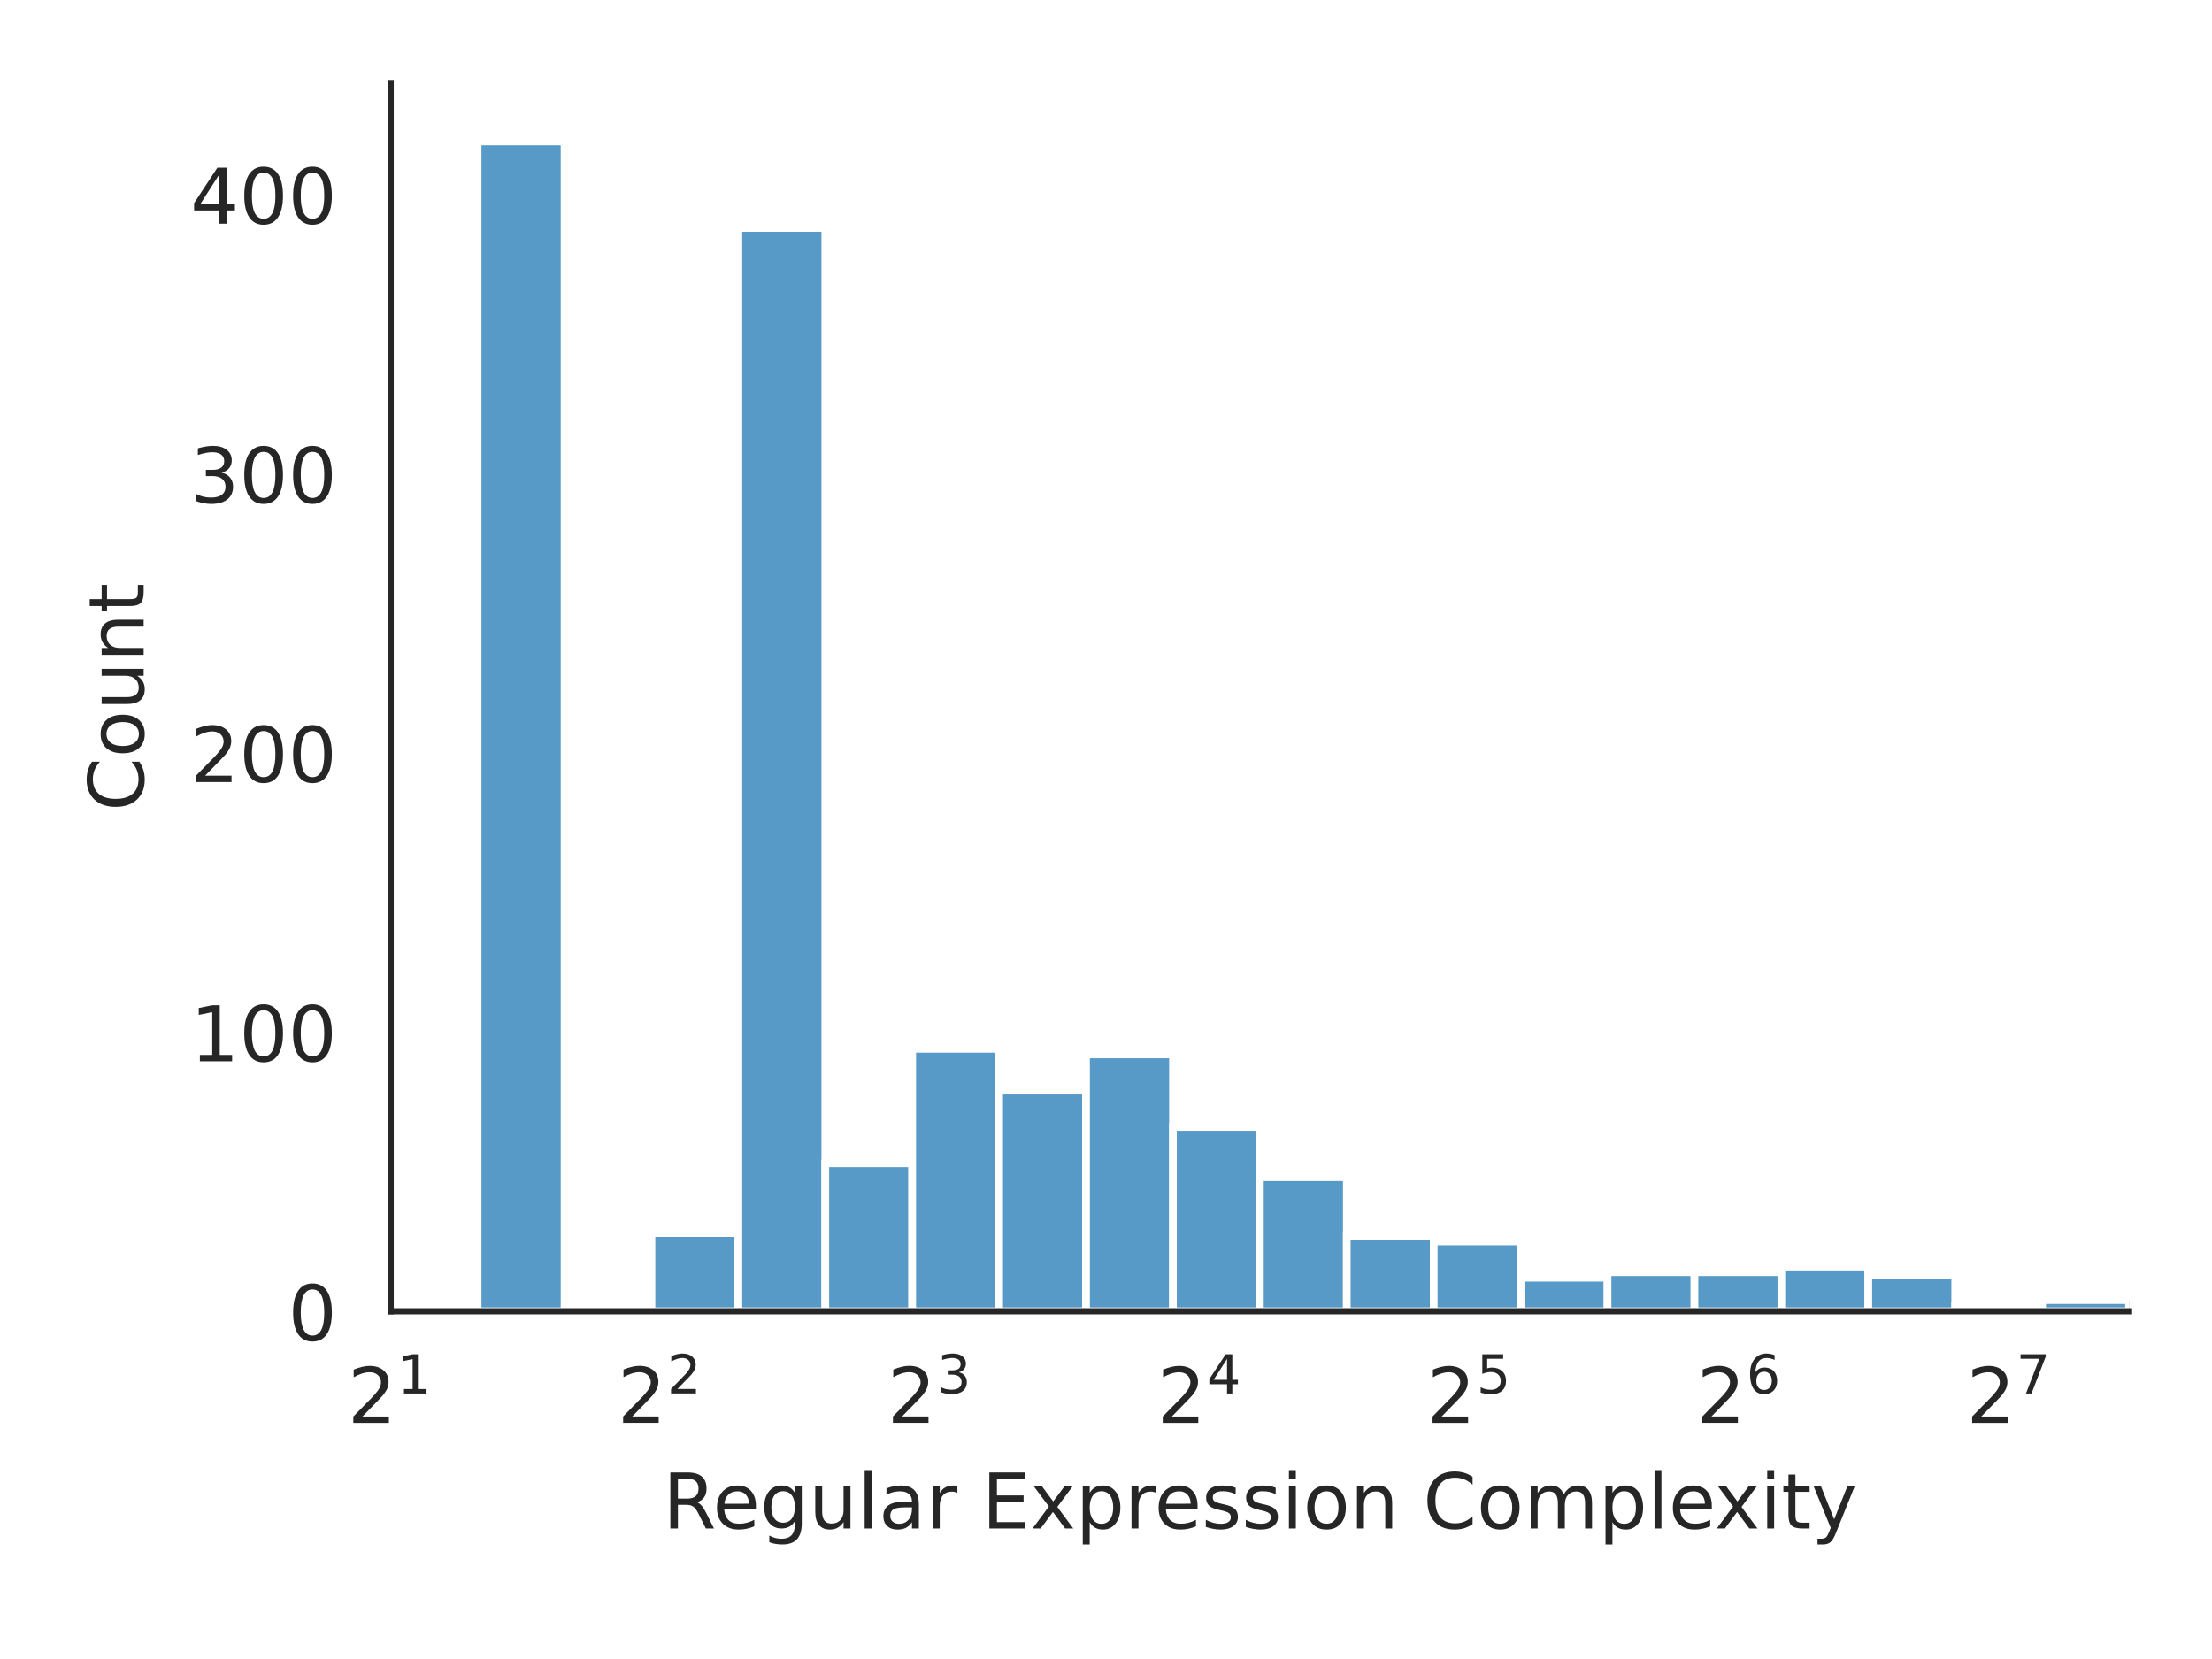
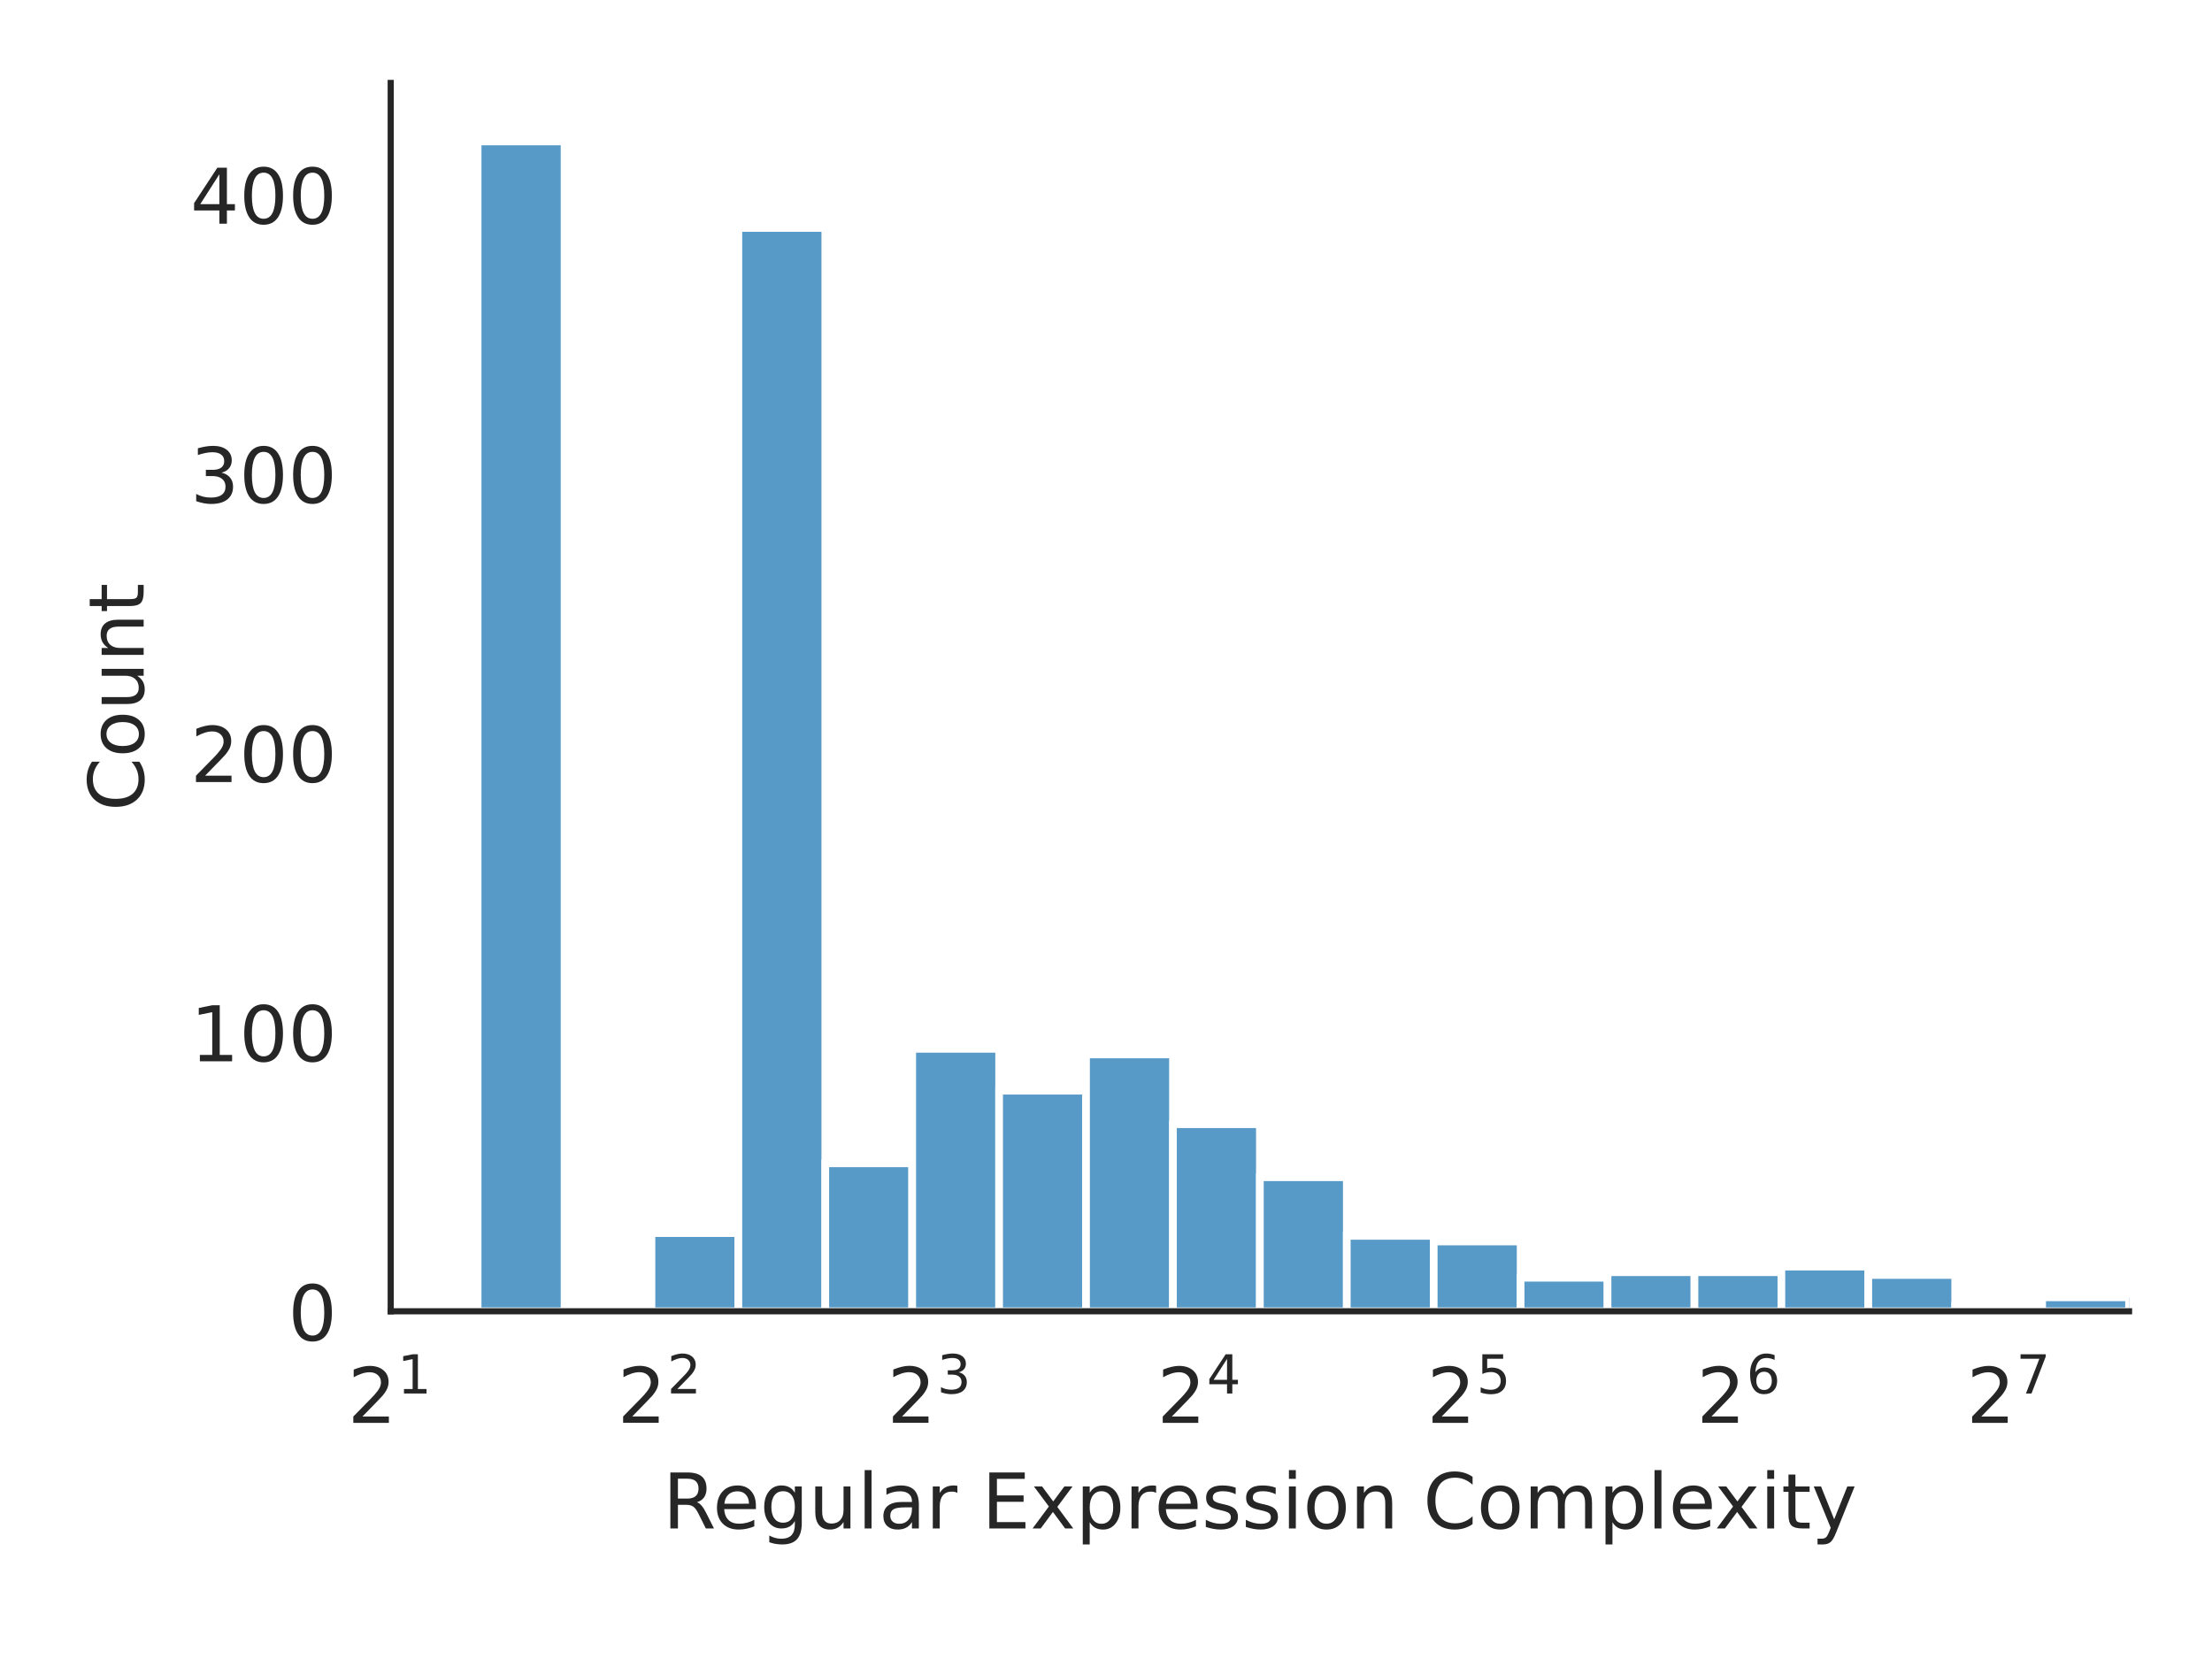
<svg xmlns="http://www.w3.org/2000/svg" xmlns:xlink="http://www.w3.org/1999/xlink" width="288pt" height="216pt" viewBox="0 0 288 216" version="1.1">
  <defs>
    <style type="text/css">*{stroke-linejoin: round; stroke-linecap: butt}</style>
  </defs>
  <g id="figure_1">
    <g id="patch_1">
      <path d="M 0 216  L 288 216  L 288 0  L 0 0  z " style="fill: #ffffff" />
    </g>
    <g id="axes_1">
      <g id="patch_2">
        <path d="M 50.87 170.728  L 277.2 170.728  L 277.2 10.8  L 50.87 10.8  z " style="fill: #ffffff" />
      </g>
      <g id="matplotlib.axis_1">
        <g id="xtick_1">
          <g id="text_1">
            <g style="fill: #262626" transform="translate(45.27 185.3264) scale(0.1 -0.1)">
              <defs>
                <path id="DejaVuSans-32" d="M 1228 531  L 3431 531  L 3431 0  L 469 0  L 469 531  Q 828 903 1448 1529  Q 2069 2156 2228 2338  Q 2531 2678 2651 2914  Q 2772 3150 2772 3378  Q 2772 3750 2511 3984  Q 2250 4219 1831 4219  Q 1534 4219 1204 4116  Q 875 4013 500 3803  L 500 4441  Q 881 4594 1212 4672  Q 1544 4750 1819 4750  Q 2544 4750 2975 4387  Q 3406 4025 3406 3419  Q 3406 3131 3298 2873  Q 3191 2616 2906 2266  Q 2828 2175 2409 1742  Q 1991 1309 1228 531  z " transform="scale(0.015625)" />
                <path id="DejaVuSans-31" d="M 794 531  L 1825 531  L 1825 4091  L 703 3866  L 703 4441  L 1819 4666  L 2450 4666  L 2450 531  L 3481 531  L 3481 0  L 794 0  L 794 531  z " transform="scale(0.015625)" />
              </defs>
              <use xlink:href="#DejaVuSans-32" transform="translate(0 0.684375)" />
              <use xlink:href="#DejaVuSans-31" transform="translate(64.58008 38.96563) scale(0.7)" />
            </g>
          </g>
        </g>
        <g id="xtick_2">
          <g id="text_2">
            <g style="fill: #262626" transform="translate(80.39835 185.3264) scale(0.1 -0.1)">
              <use xlink:href="#DejaVuSans-32" transform="translate(0 0.765625)" />
              <use xlink:href="#DejaVuSans-32" transform="translate(64.58008 39.04688) scale(0.7)" />
            </g>
          </g>
        </g>
        <g id="xtick_3">
          <g id="text_3">
            <g style="fill: #262626" transform="translate(115.5267 185.3264) scale(0.1 -0.1)">
              <defs>
                <path id="DejaVuSans-33" d="M 2597 2516  Q 3050 2419 3304 2112  Q 3559 1806 3559 1356  Q 3559 666 3084 287  Q 2609 -91 1734 -91  Q 1441 -91 1130 -33  Q 819 25 488 141  L 488 750  Q 750 597 1062 519  Q 1375 441 1716 441  Q 2309 441 2620 675  Q 2931 909 2931 1356  Q 2931 1769 2642 2001  Q 2353 2234 1838 2234  L 1294 2234  L 1294 2753  L 1863 2753  Q 2328 2753 2575 2939  Q 2822 3125 2822 3475  Q 2822 3834 2567 4026  Q 2313 4219 1838 4219  Q 1578 4219 1281 4162  Q 984 4106 628 3988  L 628 4550  Q 988 4650 1302 4700  Q 1616 4750 1894 4750  Q 2613 4750 3031 4423  Q 3450 4097 3450 3541  Q 3450 3153 3228 2886  Q 3006 2619 2597 2516  z " transform="scale(0.015625)" />
              </defs>
              <use xlink:href="#DejaVuSans-32" transform="translate(0 0.765625)" />
              <use xlink:href="#DejaVuSans-33" transform="translate(64.58008 39.04688) scale(0.7)" />
            </g>
          </g>
        </g>
        <g id="xtick_4">
          <g id="text_4">
            <g style="fill: #262626" transform="translate(150.6551 185.3264) scale(0.1 -0.1)">
              <defs>
                <path id="DejaVuSans-34" d="M 2419 4116  L 825 1625  L 2419 1625  L 2419 4116  z M 2253 4666  L 3047 4666  L 3047 1625  L 3713 1625  L 3713 1100  L 3047 1100  L 3047 0  L 2419 0  L 2419 1100  L 313 1100  L 313 1709  L 2253 4666  z " transform="scale(0.015625)" />
              </defs>
              <use xlink:href="#DejaVuSans-32" transform="translate(0 0.684375)" />
              <use xlink:href="#DejaVuSans-34" transform="translate(64.58008 38.96563) scale(0.7)" />
            </g>
          </g>
        </g>
        <g id="xtick_5">
          <g id="text_5">
            <g style="fill: #262626" transform="translate(185.7834 185.3264) scale(0.1 -0.1)">
              <defs>
                <path id="DejaVuSans-35" d="M 691 4666  L 3169 4666  L 3169 4134  L 1269 4134  L 1269 2991  Q 1406 3038 1543 3061  Q 1681 3084 1819 3084  Q 2600 3084 3056 2656  Q 3513 2228 3513 1497  Q 3513 744 3044 326  Q 2575 -91 1722 -91  Q 1428 -91 1123 -41  Q 819 9 494 109  L 494 744  Q 775 591 1075 516  Q 1375 441 1709 441  Q 2250 441 2565 725  Q 2881 1009 2881 1497  Q 2881 1984 2565 2268  Q 2250 2553 1709 2553  Q 1456 2553 1204 2497  Q 953 2441 691 2322  L 691 4666  z " transform="scale(0.015625)" />
              </defs>
              <use xlink:href="#DejaVuSans-32" transform="translate(0 0.684375)" />
              <use xlink:href="#DejaVuSans-35" transform="translate(64.58008 38.96563) scale(0.7)" />
            </g>
          </g>
        </g>
        <g id="xtick_6">
          <g id="text_6">
            <g style="fill: #262626" transform="translate(220.9118 185.3264) scale(0.1 -0.1)">
              <defs>
                <path id="DejaVuSans-36" d="M 2113 2584  Q 1688 2584 1439 2293  Q 1191 2003 1191 1497  Q 1191 994 1439 701  Q 1688 409 2113 409  Q 2538 409 2786 701  Q 3034 994 3034 1497  Q 3034 2003 2786 2293  Q 2538 2584 2113 2584  z M 3366 4563  L 3366 3988  Q 3128 4100 2886 4159  Q 2644 4219 2406 4219  Q 1781 4219 1451 3797  Q 1122 3375 1075 2522  Q 1259 2794 1537 2939  Q 1816 3084 2150 3084  Q 2853 3084 3261 2657  Q 3669 2231 3669 1497  Q 3669 778 3244 343  Q 2819 -91 2113 -91  Q 1303 -91 875 529  Q 447 1150 447 2328  Q 447 3434 972 4092  Q 1497 4750 2381 4750  Q 2619 4750 2861 4703  Q 3103 4656 3366 4563  z " transform="scale(0.015625)" />
              </defs>
              <use xlink:href="#DejaVuSans-32" transform="translate(0 0.765625)" />
              <use xlink:href="#DejaVuSans-36" transform="translate(64.58008 39.04688) scale(0.7)" />
            </g>
          </g>
        </g>
        <g id="xtick_7">
          <g id="text_7">
            <g style="fill: #262626" transform="translate(256.0401 185.3264) scale(0.1 -0.1)">
              <defs>
                <path id="DejaVuSans-37" d="M 525 4666  L 3525 4666  L 3525 4397  L 1831 0  L 1172 0  L 2766 4134  L 525 4134  L 525 4666  z " transform="scale(0.015625)" />
              </defs>
              <use xlink:href="#DejaVuSans-32" transform="translate(0 0.684375)" />
              <use xlink:href="#DejaVuSans-37" transform="translate(64.58008 38.96563) scale(0.7)" />
            </g>
          </g>
        </g>
        <g id="text_8">
          <g style="fill: #262626" transform="translate(86.29906 199.0046) scale(0.1 -0.1)">
            <defs>
              <path id="DejaVuSans-52" d="M 2841 2188  Q 3044 2119 3236 1894  Q 3428 1669 3622 1275  L 4263 0  L 3584 0  L 2988 1197  Q 2756 1666 2539 1819  Q 2322 1972 1947 1972  L 1259 1972  L 1259 0  L 628 0  L 628 4666  L 2053 4666  Q 2853 4666 3247 4331  Q 3641 3997 3641 3322  Q 3641 2881 3436 2590  Q 3231 2300 2841 2188  z M 1259 4147  L 1259 2491  L 2053 2491  Q 2509 2491 2742 2702  Q 2975 2913 2975 3322  Q 2975 3731 2742 3939  Q 2509 4147 2053 4147  L 1259 4147  z " transform="scale(0.015625)" />
              <path id="DejaVuSans-65" d="M 3597 1894  L 3597 1613  L 953 1613  Q 991 1019 1311 708  Q 1631 397 2203 397  Q 2534 397 2845 478  Q 3156 559 3463 722  L 3463 178  Q 3153 47 2828 -22  Q 2503 -91 2169 -91  Q 1331 -91 842 396  Q 353 884 353 1716  Q 353 2575 817 3079  Q 1281 3584 2069 3584  Q 2775 3584 3186 3129  Q 3597 2675 3597 1894  z M 3022 2063  Q 3016 2534 2758 2815  Q 2500 3097 2075 3097  Q 1594 3097 1305 2825  Q 1016 2553 972 2059  L 3022 2063  z " transform="scale(0.015625)" />
              <path id="DejaVuSans-67" d="M 2906 1791  Q 2906 2416 2648 2759  Q 2391 3103 1925 3103  Q 1463 3103 1205 2759  Q 947 2416 947 1791  Q 947 1169 1205 825  Q 1463 481 1925 481  Q 2391 481 2648 825  Q 2906 1169 2906 1791  z M 3481 434  Q 3481 -459 3084 -895  Q 2688 -1331 1869 -1331  Q 1566 -1331 1297 -1286  Q 1028 -1241 775 -1147  L 775 -588  Q 1028 -725 1275 -790  Q 1522 -856 1778 -856  Q 2344 -856 2625 -561  Q 2906 -266 2906 331  L 2906 616  Q 2728 306 2450 153  Q 2172 0 1784 0  Q 1141 0 747 490  Q 353 981 353 1791  Q 353 2603 747 3093  Q 1141 3584 1784 3584  Q 2172 3584 2450 3431  Q 2728 3278 2906 2969  L 2906 3500  L 3481 3500  L 3481 434  z " transform="scale(0.015625)" />
              <path id="DejaVuSans-75" d="M 544 1381  L 544 3500  L 1119 3500  L 1119 1403  Q 1119 906 1312 657  Q 1506 409 1894 409  Q 2359 409 2629 706  Q 2900 1003 2900 1516  L 2900 3500  L 3475 3500  L 3475 0  L 2900 0  L 2900 538  Q 2691 219 2414 64  Q 2138 -91 1772 -91  Q 1169 -91 856 284  Q 544 659 544 1381  z M 1991 3584  L 1991 3584  z " transform="scale(0.015625)" />
              <path id="DejaVuSans-6c" d="M 603 4863  L 1178 4863  L 1178 0  L 603 0  L 603 4863  z " transform="scale(0.015625)" />
              <path id="DejaVuSans-61" d="M 2194 1759  Q 1497 1759 1228 1600  Q 959 1441 959 1056  Q 959 750 1161 570  Q 1363 391 1709 391  Q 2188 391 2477 730  Q 2766 1069 2766 1631  L 2766 1759  L 2194 1759  z M 3341 1997  L 3341 0  L 2766 0  L 2766 531  Q 2569 213 2275 61  Q 1981 -91 1556 -91  Q 1019 -91 701 211  Q 384 513 384 1019  Q 384 1609 779 1909  Q 1175 2209 1959 2209  L 2766 2209  L 2766 2266  Q 2766 2663 2505 2880  Q 2244 3097 1772 3097  Q 1472 3097 1187 3025  Q 903 2953 641 2809  L 641 3341  Q 956 3463 1253 3523  Q 1550 3584 1831 3584  Q 2591 3584 2966 3190  Q 3341 2797 3341 1997  z " transform="scale(0.015625)" />
              <path id="DejaVuSans-72" d="M 2631 2963  Q 2534 3019 2420 3045  Q 2306 3072 2169 3072  Q 1681 3072 1420 2755  Q 1159 2438 1159 1844  L 1159 0  L 581 0  L 581 3500  L 1159 3500  L 1159 2956  Q 1341 3275 1631 3429  Q 1922 3584 2338 3584  Q 2397 3584 2469 3576  Q 2541 3569 2628 3553  L 2631 2963  z " transform="scale(0.015625)" />
              <path id="DejaVuSans-20" transform="scale(0.015625)" />
              <path id="DejaVuSans-45" d="M 628 4666  L 3578 4666  L 3578 4134  L 1259 4134  L 1259 2753  L 3481 2753  L 3481 2222  L 1259 2222  L 1259 531  L 3634 531  L 3634 0  L 628 0  L 628 4666  z " transform="scale(0.015625)" />
              <path id="DejaVuSans-78" d="M 3513 3500  L 2247 1797  L 3578 0  L 2900 0  L 1881 1375  L 863 0  L 184 0  L 1544 1831  L 300 3500  L 978 3500  L 1906 2253  L 2834 3500  L 3513 3500  z " transform="scale(0.015625)" />
              <path id="DejaVuSans-70" d="M 1159 525  L 1159 -1331  L 581 -1331  L 581 3500  L 1159 3500  L 1159 2969  Q 1341 3281 1617 3432  Q 1894 3584 2278 3584  Q 2916 3584 3314 3078  Q 3713 2572 3713 1747  Q 3713 922 3314 415  Q 2916 -91 2278 -91  Q 1894 -91 1617 61  Q 1341 213 1159 525  z M 3116 1747  Q 3116 2381 2855 2742  Q 2594 3103 2138 3103  Q 1681 3103 1420 2742  Q 1159 2381 1159 1747  Q 1159 1113 1420 752  Q 1681 391 2138 391  Q 2594 391 2855 752  Q 3116 1113 3116 1747  z " transform="scale(0.015625)" />
              <path id="DejaVuSans-73" d="M 2834 3397  L 2834 2853  Q 2591 2978 2328 3040  Q 2066 3103 1784 3103  Q 1356 3103 1142 2972  Q 928 2841 928 2578  Q 928 2378 1081 2264  Q 1234 2150 1697 2047  L 1894 2003  Q 2506 1872 2764 1633  Q 3022 1394 3022 966  Q 3022 478 2636 193  Q 2250 -91 1575 -91  Q 1294 -91 989 -36  Q 684 19 347 128  L 347 722  Q 666 556 975 473  Q 1284 391 1588 391  Q 1994 391 2212 530  Q 2431 669 2431 922  Q 2431 1156 2273 1281  Q 2116 1406 1581 1522  L 1381 1569  Q 847 1681 609 1914  Q 372 2147 372 2553  Q 372 3047 722 3315  Q 1072 3584 1716 3584  Q 2034 3584 2315 3537  Q 2597 3491 2834 3397  z " transform="scale(0.015625)" />
              <path id="DejaVuSans-69" d="M 603 3500  L 1178 3500  L 1178 0  L 603 0  L 603 3500  z M 603 4863  L 1178 4863  L 1178 4134  L 603 4134  L 603 4863  z " transform="scale(0.015625)" />
              <path id="DejaVuSans-6f" d="M 1959 3097  Q 1497 3097 1228 2736  Q 959 2375 959 1747  Q 959 1119 1226 758  Q 1494 397 1959 397  Q 2419 397 2687 759  Q 2956 1122 2956 1747  Q 2956 2369 2687 2733  Q 2419 3097 1959 3097  z M 1959 3584  Q 2709 3584 3137 3096  Q 3566 2609 3566 1747  Q 3566 888 3137 398  Q 2709 -91 1959 -91  Q 1206 -91 779 398  Q 353 888 353 1747  Q 353 2609 779 3096  Q 1206 3584 1959 3584  z " transform="scale(0.015625)" />
              <path id="DejaVuSans-6e" d="M 3513 2113  L 3513 0  L 2938 0  L 2938 2094  Q 2938 2591 2744 2837  Q 2550 3084 2163 3084  Q 1697 3084 1428 2787  Q 1159 2491 1159 1978  L 1159 0  L 581 0  L 581 3500  L 1159 3500  L 1159 2956  Q 1366 3272 1645 3428  Q 1925 3584 2291 3584  Q 2894 3584 3203 3211  Q 3513 2838 3513 2113  z " transform="scale(0.015625)" />
              <path id="DejaVuSans-43" d="M 4122 4306  L 4122 3641  Q 3803 3938 3442 4084  Q 3081 4231 2675 4231  Q 1875 4231 1450 3742  Q 1025 3253 1025 2328  Q 1025 1406 1450 917  Q 1875 428 2675 428  Q 3081 428 3442 575  Q 3803 722 4122 1019  L 4122 359  Q 3791 134 3420 21  Q 3050 -91 2638 -91  Q 1578 -91 968 557  Q 359 1206 359 2328  Q 359 3453 968 4101  Q 1578 4750 2638 4750  Q 3056 4750 3426 4639  Q 3797 4528 4122 4306  z " transform="scale(0.015625)" />
              <path id="DejaVuSans-6d" d="M 3328 2828  Q 3544 3216 3844 3400  Q 4144 3584 4550 3584  Q 5097 3584 5394 3201  Q 5691 2819 5691 2113  L 5691 0  L 5113 0  L 5113 2094  Q 5113 2597 4934 2840  Q 4756 3084 4391 3084  Q 3944 3084 3684 2787  Q 3425 2491 3425 1978  L 3425 0  L 2847 0  L 2847 2094  Q 2847 2600 2669 2842  Q 2491 3084 2119 3084  Q 1678 3084 1418 2786  Q 1159 2488 1159 1978  L 1159 0  L 581 0  L 581 3500  L 1159 3500  L 1159 2956  Q 1356 3278 1631 3431  Q 1906 3584 2284 3584  Q 2666 3584 2933 3390  Q 3200 3197 3328 2828  z " transform="scale(0.015625)" />
              <path id="DejaVuSans-74" d="M 1172 4494  L 1172 3500  L 2356 3500  L 2356 3053  L 1172 3053  L 1172 1153  Q 1172 725 1289 603  Q 1406 481 1766 481  L 2356 481  L 2356 0  L 1766 0  Q 1100 0 847 248  Q 594 497 594 1153  L 594 3053  L 172 3053  L 172 3500  L 594 3500  L 594 4494  L 1172 4494  z " transform="scale(0.015625)" />
              <path id="DejaVuSans-79" d="M 2059 -325  Q 1816 -950 1584 -1140  Q 1353 -1331 966 -1331  L 506 -1331  L 506 -850  L 844 -850  Q 1081 -850 1212 -737  Q 1344 -625 1503 -206  L 1606 56  L 191 3500  L 800 3500  L 1894 763  L 2988 3500  L 3597 3500  L 2059 -325  z " transform="scale(0.015625)" />
            </defs>
            <use xlink:href="#DejaVuSans-52" />
            <use xlink:href="#DejaVuSans-65" x="64.982" />
            <use xlink:href="#DejaVuSans-67" x="126.506" />
            <use xlink:href="#DejaVuSans-75" x="189.982" />
            <use xlink:href="#DejaVuSans-6c" x="253.361" />
            <use xlink:href="#DejaVuSans-61" x="281.145" />
            <use xlink:href="#DejaVuSans-72" x="342.424" />
            <use xlink:href="#DejaVuSans-20" x="383.537" />
            <use xlink:href="#DejaVuSans-45" x="415.324" />
            <use xlink:href="#DejaVuSans-78" x="478.508" />
            <use xlink:href="#DejaVuSans-70" x="537.688" />
            <use xlink:href="#DejaVuSans-72" x="601.164" />
            <use xlink:href="#DejaVuSans-65" x="640.027" />
            <use xlink:href="#DejaVuSans-73" x="701.551" />
            <use xlink:href="#DejaVuSans-73" x="753.65" />
            <use xlink:href="#DejaVuSans-69" x="805.75" />
            <use xlink:href="#DejaVuSans-6f" x="833.533" />
            <use xlink:href="#DejaVuSans-6e" x="894.715" />
            <use xlink:href="#DejaVuSans-20" x="958.094" />
            <use xlink:href="#DejaVuSans-43" x="989.881" />
            <use xlink:href="#DejaVuSans-6f" x="1059.705" />
            <use xlink:href="#DejaVuSans-6d" x="1120.887" />
            <use xlink:href="#DejaVuSans-70" x="1218.299" />
            <use xlink:href="#DejaVuSans-6c" x="1281.775" />
            <use xlink:href="#DejaVuSans-65" x="1309.559" />
            <use xlink:href="#DejaVuSans-78" x="1369.332" />
            <use xlink:href="#DejaVuSans-69" x="1428.512" />
            <use xlink:href="#DejaVuSans-74" x="1456.295" />
            <use xlink:href="#DejaVuSans-79" x="1495.504" />
          </g>
        </g>
      </g>
      <g id="matplotlib.axis_2">
        <g id="ytick_1">
          <g id="text_9">
            <g style="fill: #262626" transform="translate(37.5075 174.5272) scale(0.1 -0.1)">
              <defs>
                <path id="DejaVuSans-30" d="M 2034 4250  Q 1547 4250 1301 3770  Q 1056 3291 1056 2328  Q 1056 1369 1301 889  Q 1547 409 2034 409  Q 2525 409 2770 889  Q 3016 1369 3016 2328  Q 3016 3291 2770 3770  Q 2525 4250 2034 4250  z M 2034 4750  Q 2819 4750 3233 4129  Q 3647 3509 3647 2328  Q 3647 1150 3233 529  Q 2819 -91 2034 -91  Q 1250 -91 836 529  Q 422 1150 422 2328  Q 422 3509 836 4129  Q 1250 4750 2034 4750  z " transform="scale(0.015625)" />
              </defs>
              <use xlink:href="#DejaVuSans-30" />
            </g>
          </g>
        </g>
        <g id="ytick_2">
          <g id="text_10">
            <g style="fill: #262626" transform="translate(24.7825 138.1758) scale(0.1 -0.1)">
              <use xlink:href="#DejaVuSans-31" />
              <use xlink:href="#DejaVuSans-30" x="63.623" />
              <use xlink:href="#DejaVuSans-30" x="127.246" />
            </g>
          </g>
        </g>
        <g id="ytick_3">
          <g id="text_11">
            <g style="fill: #262626" transform="translate(24.7825 101.8244) scale(0.1 -0.1)">
              <use xlink:href="#DejaVuSans-32" />
              <use xlink:href="#DejaVuSans-30" x="63.623" />
              <use xlink:href="#DejaVuSans-30" x="127.246" />
            </g>
          </g>
        </g>
        <g id="ytick_4">
          <g id="text_12">
            <g style="fill: #262626" transform="translate(24.7825 65.47301) scale(0.1 -0.1)">
              <use xlink:href="#DejaVuSans-33" />
              <use xlink:href="#DejaVuSans-30" x="63.623" />
              <use xlink:href="#DejaVuSans-30" x="127.246" />
            </g>
          </g>
        </g>
        <g id="ytick_5">
          <g id="text_13">
            <g style="fill: #262626" transform="translate(24.7825 29.1216) scale(0.1 -0.1)">
              <use xlink:href="#DejaVuSans-34" />
              <use xlink:href="#DejaVuSans-30" x="63.623" />
              <use xlink:href="#DejaVuSans-30" x="127.246" />
            </g>
          </g>
        </g>
        <g id="text_14">
          <g style="fill: #262626" transform="translate(18.70281 105.6124) rotate(-90) scale(0.1 -0.1)">
            <use xlink:href="#DejaVuSans-43" />
            <use xlink:href="#DejaVuSans-6f" x="69.824" />
            <use xlink:href="#DejaVuSans-75" x="131.006" />
            <use xlink:href="#DejaVuSans-6e" x="194.385" />
            <use xlink:href="#DejaVuSans-74" x="257.764" />
          </g>
        </g>
      </g>
      <g id="patch_3">
        <path d="M 50.87 170.728  L 62.187 170.728  L 62.187 170.364  L 50.87 170.364  z " clip-path="url(#p58f02df5b8)" style="fill: #1f77b4; fill-opacity: 0.75; stroke: #ffffff; stroke-linejoin: miter" />
      </g>
      <g id="patch_4">
        <path d="M 62.187 170.728  L 73.503 170.728  L 73.503 18.416  L 62.187 18.416  z " clip-path="url(#p58f02df5b8)" style="fill: #1f77b4; fill-opacity: 0.75; stroke: #ffffff; stroke-linejoin: miter" />
      </g>
      <g id="patch_5">
        <path d="M 73.503 170.728  L 84.82 170.728  L 84.82 170.728  L 73.503 170.728  z " clip-path="url(#p58f02df5b8)" style="fill: #1f77b4; fill-opacity: 0.75; stroke: #ffffff; stroke-linejoin: miter" />
      </g>
      <g id="patch_6">
        <path d="M 84.82 170.728  L 96.136 170.728  L 96.136 160.55  L 84.82 160.55  z " clip-path="url(#p58f02df5b8)" style="fill: #1f77b4; fill-opacity: 0.75; stroke: #ffffff; stroke-linejoin: miter" />
      </g>
      <g id="patch_7">
        <path d="M 96.136 170.728  L 107.453 170.728  L 107.453 29.685  L 96.136 29.685  z " clip-path="url(#p58f02df5b8)" style="fill: #1f77b4; fill-opacity: 0.75; stroke: #ffffff; stroke-linejoin: miter" />
      </g>
      <g id="patch_8">
        <path d="M 107.453 170.728  L 118.769 170.728  L 118.769 151.462  L 107.453 151.462  z " clip-path="url(#p58f02df5b8)" style="fill: #1f77b4; fill-opacity: 0.75; stroke: #ffffff; stroke-linejoin: miter" />
      </g>
      <g id="patch_9">
        <path d="M 118.769 170.728  L 130.085 170.728  L 130.085 136.558  L 118.769 136.558  z " clip-path="url(#p58f02df5b8)" style="fill: #1f77b4; fill-opacity: 0.75; stroke: #ffffff; stroke-linejoin: miter" />
      </g>
      <g id="patch_10">
        <path d="M 130.085 170.728  L 141.402 170.728  L 141.402 142.01  L 130.085 142.01  z " clip-path="url(#p58f02df5b8)" style="fill: #1f77b4; fill-opacity: 0.75; stroke: #ffffff; stroke-linejoin: miter" />
      </g>
      <g id="patch_11">
        <path d="M 141.402 170.728  L 152.719 170.728  L 152.719 137.285  L 141.402 137.285  z " clip-path="url(#p58f02df5b8)" style="fill: #1f77b4; fill-opacity: 0.75; stroke: #ffffff; stroke-linejoin: miter" />
      </g>
      <g id="patch_12">
-         <path d="M 152.719 170.728  L 164.035 170.728  L 164.035 146.736  L 152.719 146.736  z " clip-path="url(#p58f02df5b8)" style="fill: #1f77b4; fill-opacity: 0.75; stroke: #ffffff; stroke-linejoin: miter" />
+         <path d="M 152.719 170.728  L 164.035 170.728  L 164.035 146.373  L 152.719 146.373  z " clip-path="url(#p58f02df5b8)" style="fill: #1f77b4; fill-opacity: 0.75; stroke: #ffffff; stroke-linejoin: miter" />
      </g>
      <g id="patch_13">
        <path d="M 164.035 170.728  L 175.351 170.728  L 175.351 153.279  L 164.035 153.279  z " clip-path="url(#p58f02df5b8)" style="fill: #1f77b4; fill-opacity: 0.75; stroke: #ffffff; stroke-linejoin: miter" />
      </g>
      <g id="patch_14">
        <path d="M 175.351 170.728  L 186.668 170.728  L 186.668 160.913  L 175.351 160.913  z " clip-path="url(#p58f02df5b8)" style="fill: #1f77b4; fill-opacity: 0.75; stroke: #ffffff; stroke-linejoin: miter" />
      </g>
      <g id="patch_15">
        <path d="M 186.668 170.728  L 197.984 170.728  L 197.984 161.64  L 186.668 161.64  z " clip-path="url(#p58f02df5b8)" style="fill: #1f77b4; fill-opacity: 0.75; stroke: #ffffff; stroke-linejoin: miter" />
      </g>
      <g id="patch_16">
        <path d="M 197.984 170.728  L 209.301 170.728  L 209.301 166.366  L 197.984 166.366  z " clip-path="url(#p58f02df5b8)" style="fill: #1f77b4; fill-opacity: 0.75; stroke: #ffffff; stroke-linejoin: miter" />
      </g>
      <g id="patch_17">
        <path d="M 209.301 170.728  L 220.618 170.728  L 220.618 165.639  L 209.301 165.639  z " clip-path="url(#p58f02df5b8)" style="fill: #1f77b4; fill-opacity: 0.75; stroke: #ffffff; stroke-linejoin: miter" />
      </g>
      <g id="patch_18">
        <path d="M 220.618 170.728  L 231.934 170.728  L 231.934 165.639  L 220.618 165.639  z " clip-path="url(#p58f02df5b8)" style="fill: #1f77b4; fill-opacity: 0.75; stroke: #ffffff; stroke-linejoin: miter" />
      </g>
      <g id="patch_19">
        <path d="M 231.934 170.728  L 243.25 170.728  L 243.25 164.912  L 231.934 164.912  z " clip-path="url(#p58f02df5b8)" style="fill: #1f77b4; fill-opacity: 0.75; stroke: #ffffff; stroke-linejoin: miter" />
      </g>
      <g id="patch_20">
        <path d="M 243.25 170.728  L 254.567 170.728  L 254.567 166.002  L 243.25 166.002  z " clip-path="url(#p58f02df5b8)" style="fill: #1f77b4; fill-opacity: 0.75; stroke: #ffffff; stroke-linejoin: miter" />
      </g>
      <g id="patch_21">
        <path d="M 254.567 170.728  L 265.884 170.728  L 265.884 170.001  L 254.567 170.001  z " clip-path="url(#p58f02df5b8)" style="fill: #1f77b4; fill-opacity: 0.75; stroke: #ffffff; stroke-linejoin: miter" />
      </g>
      <g id="patch_22">
-         <path d="M 265.884 170.728  L 277.2 170.728  L 277.2 169.274  L 265.884 169.274  z " clip-path="url(#p58f02df5b8)" style="fill: #1f77b4; fill-opacity: 0.75; stroke: #ffffff; stroke-linejoin: miter" />
+         <path d="M 265.884 170.728  L 277.2 170.728  L 277.2 168.91  L 265.884 168.91  z " clip-path="url(#p58f02df5b8)" style="fill: #1f77b4; fill-opacity: 0.75; stroke: #ffffff; stroke-linejoin: miter" />
      </g>
      <g id="patch_23">
        <path d="M 50.87 170.728  L 50.87 10.8  " style="fill: none; stroke: #262626; stroke-width: 0.8; stroke-linejoin: miter; stroke-linecap: square" />
      </g>
      <g id="patch_24">
        <path d="M 50.87 170.728  L 277.2 170.728  " style="fill: none; stroke: #262626; stroke-width: 0.8; stroke-linejoin: miter; stroke-linecap: square" />
      </g>
    </g>
  </g>
  <defs>
    <clipPath id="p58f02df5b8">
      <rect x="50.87" y="10.8" width="226.33" height="159.928" />
    </clipPath>
  </defs>
</svg>
